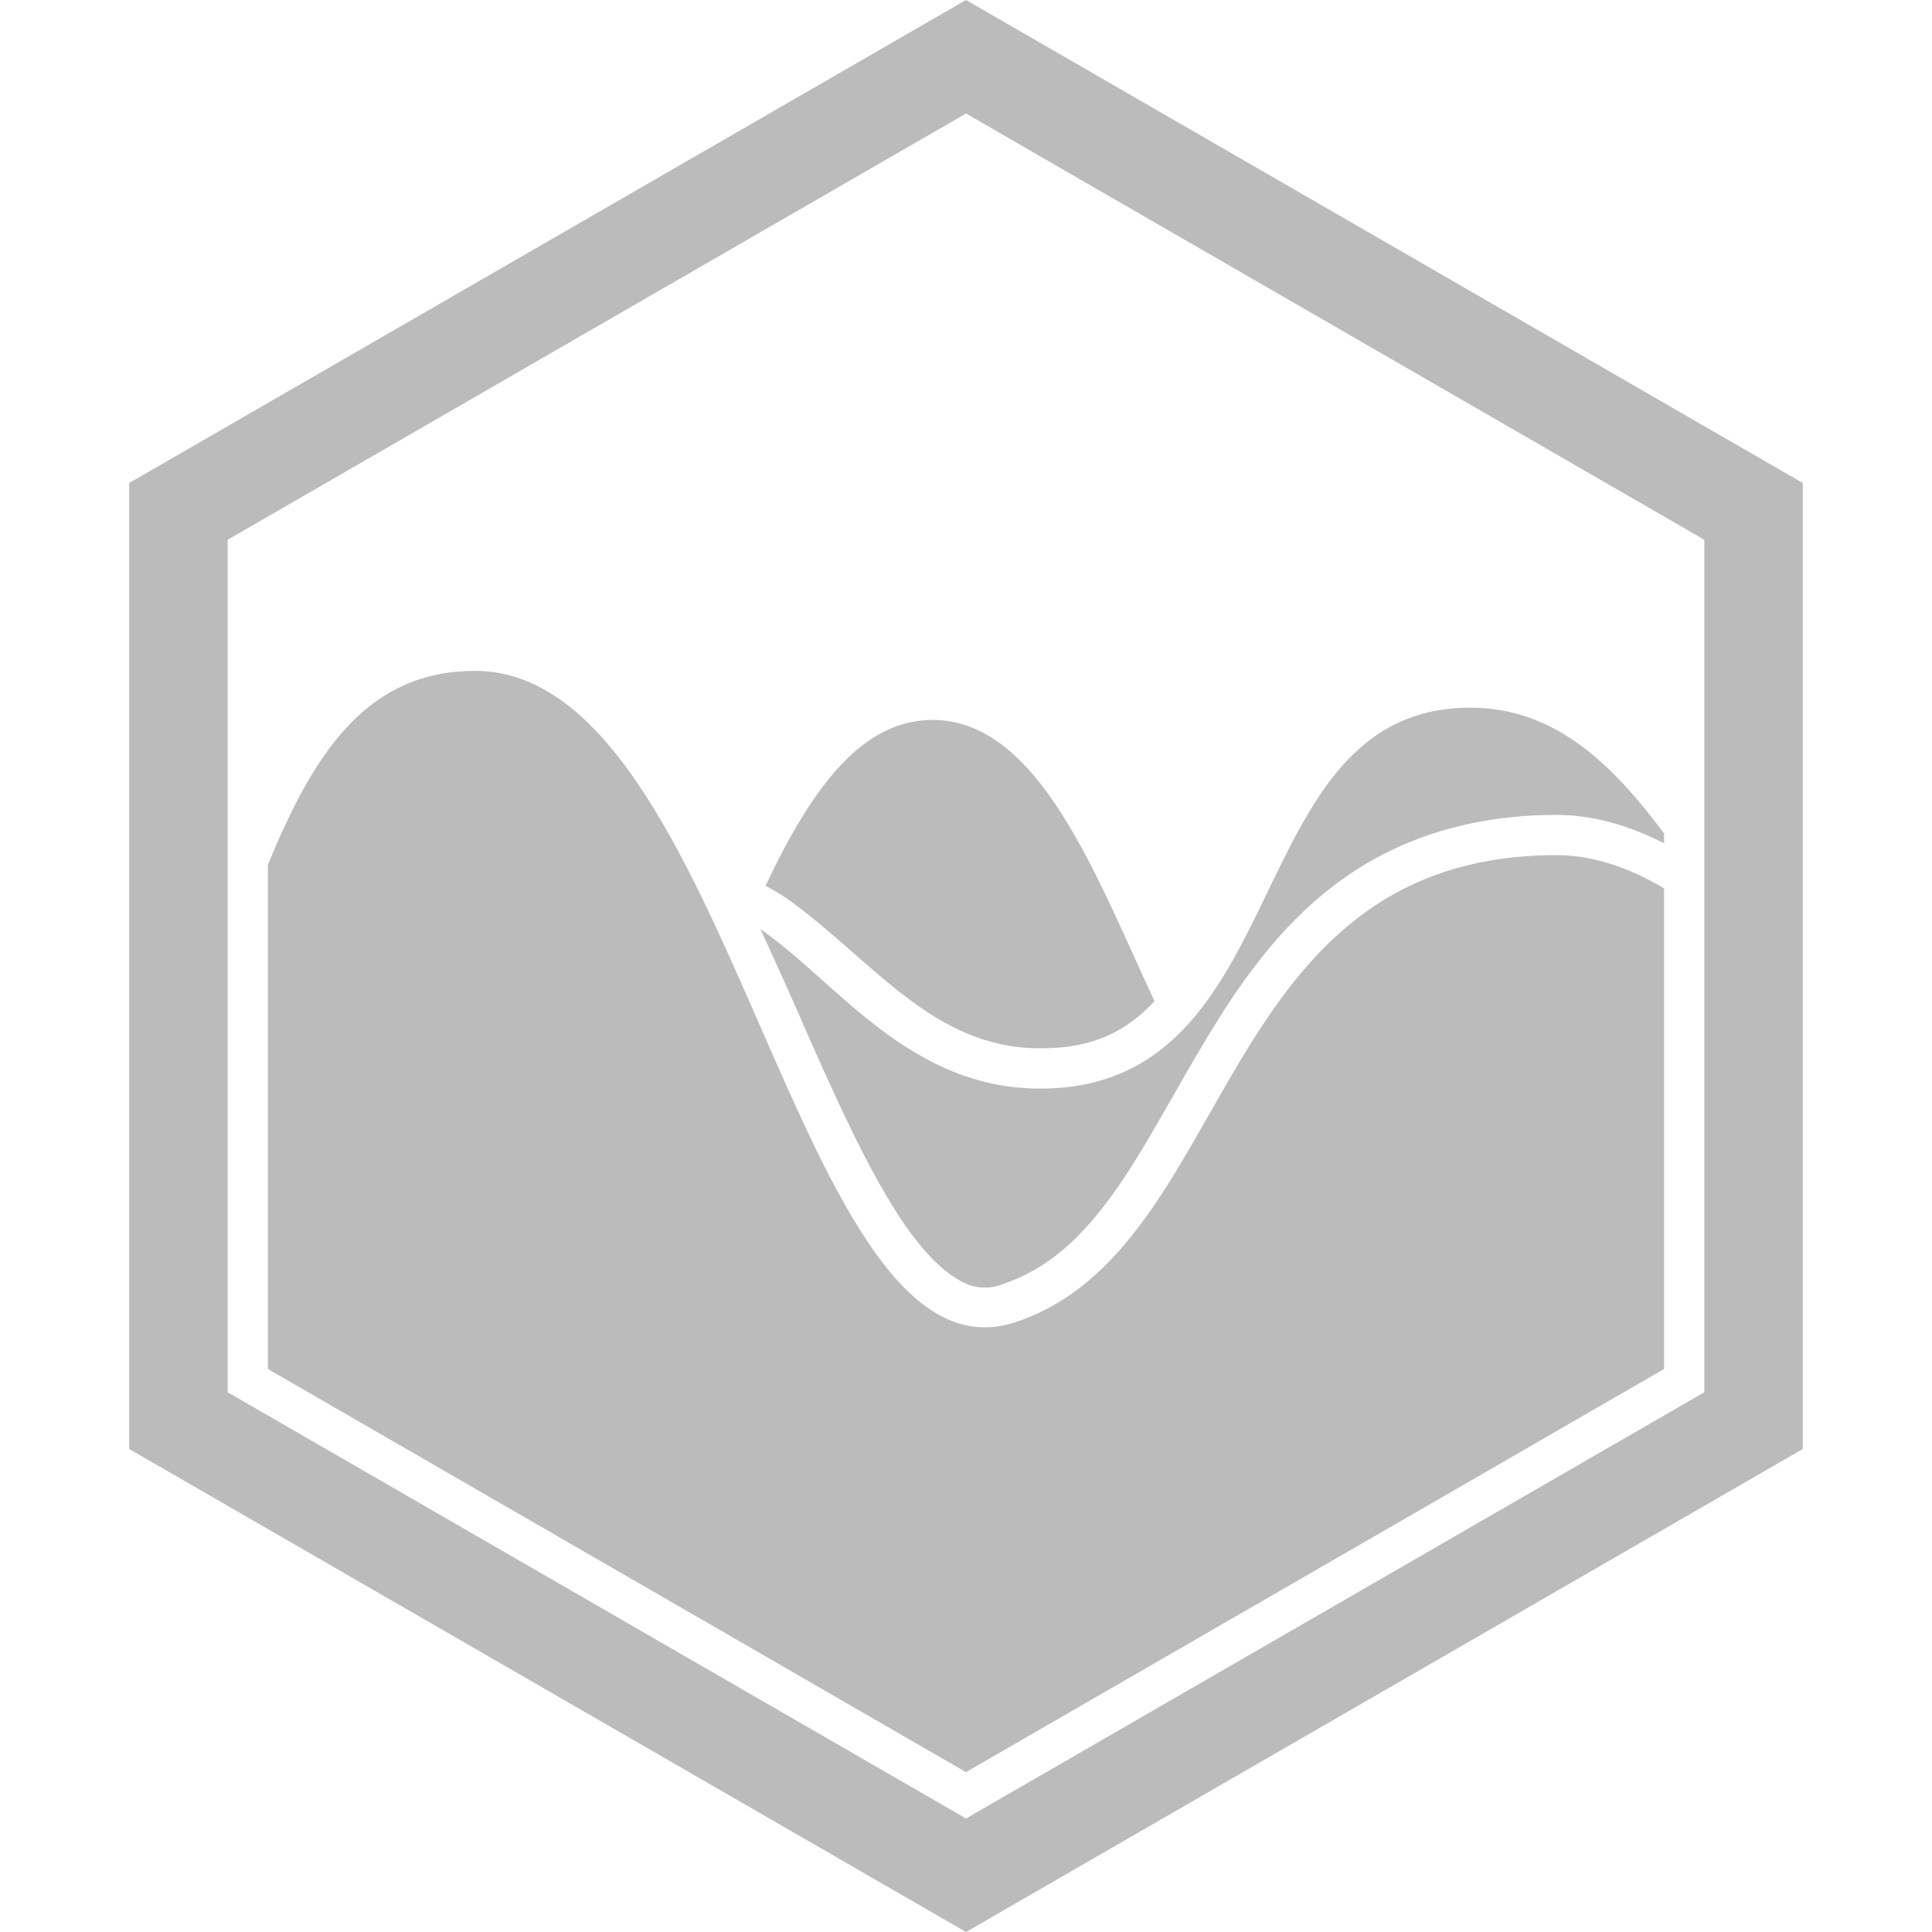
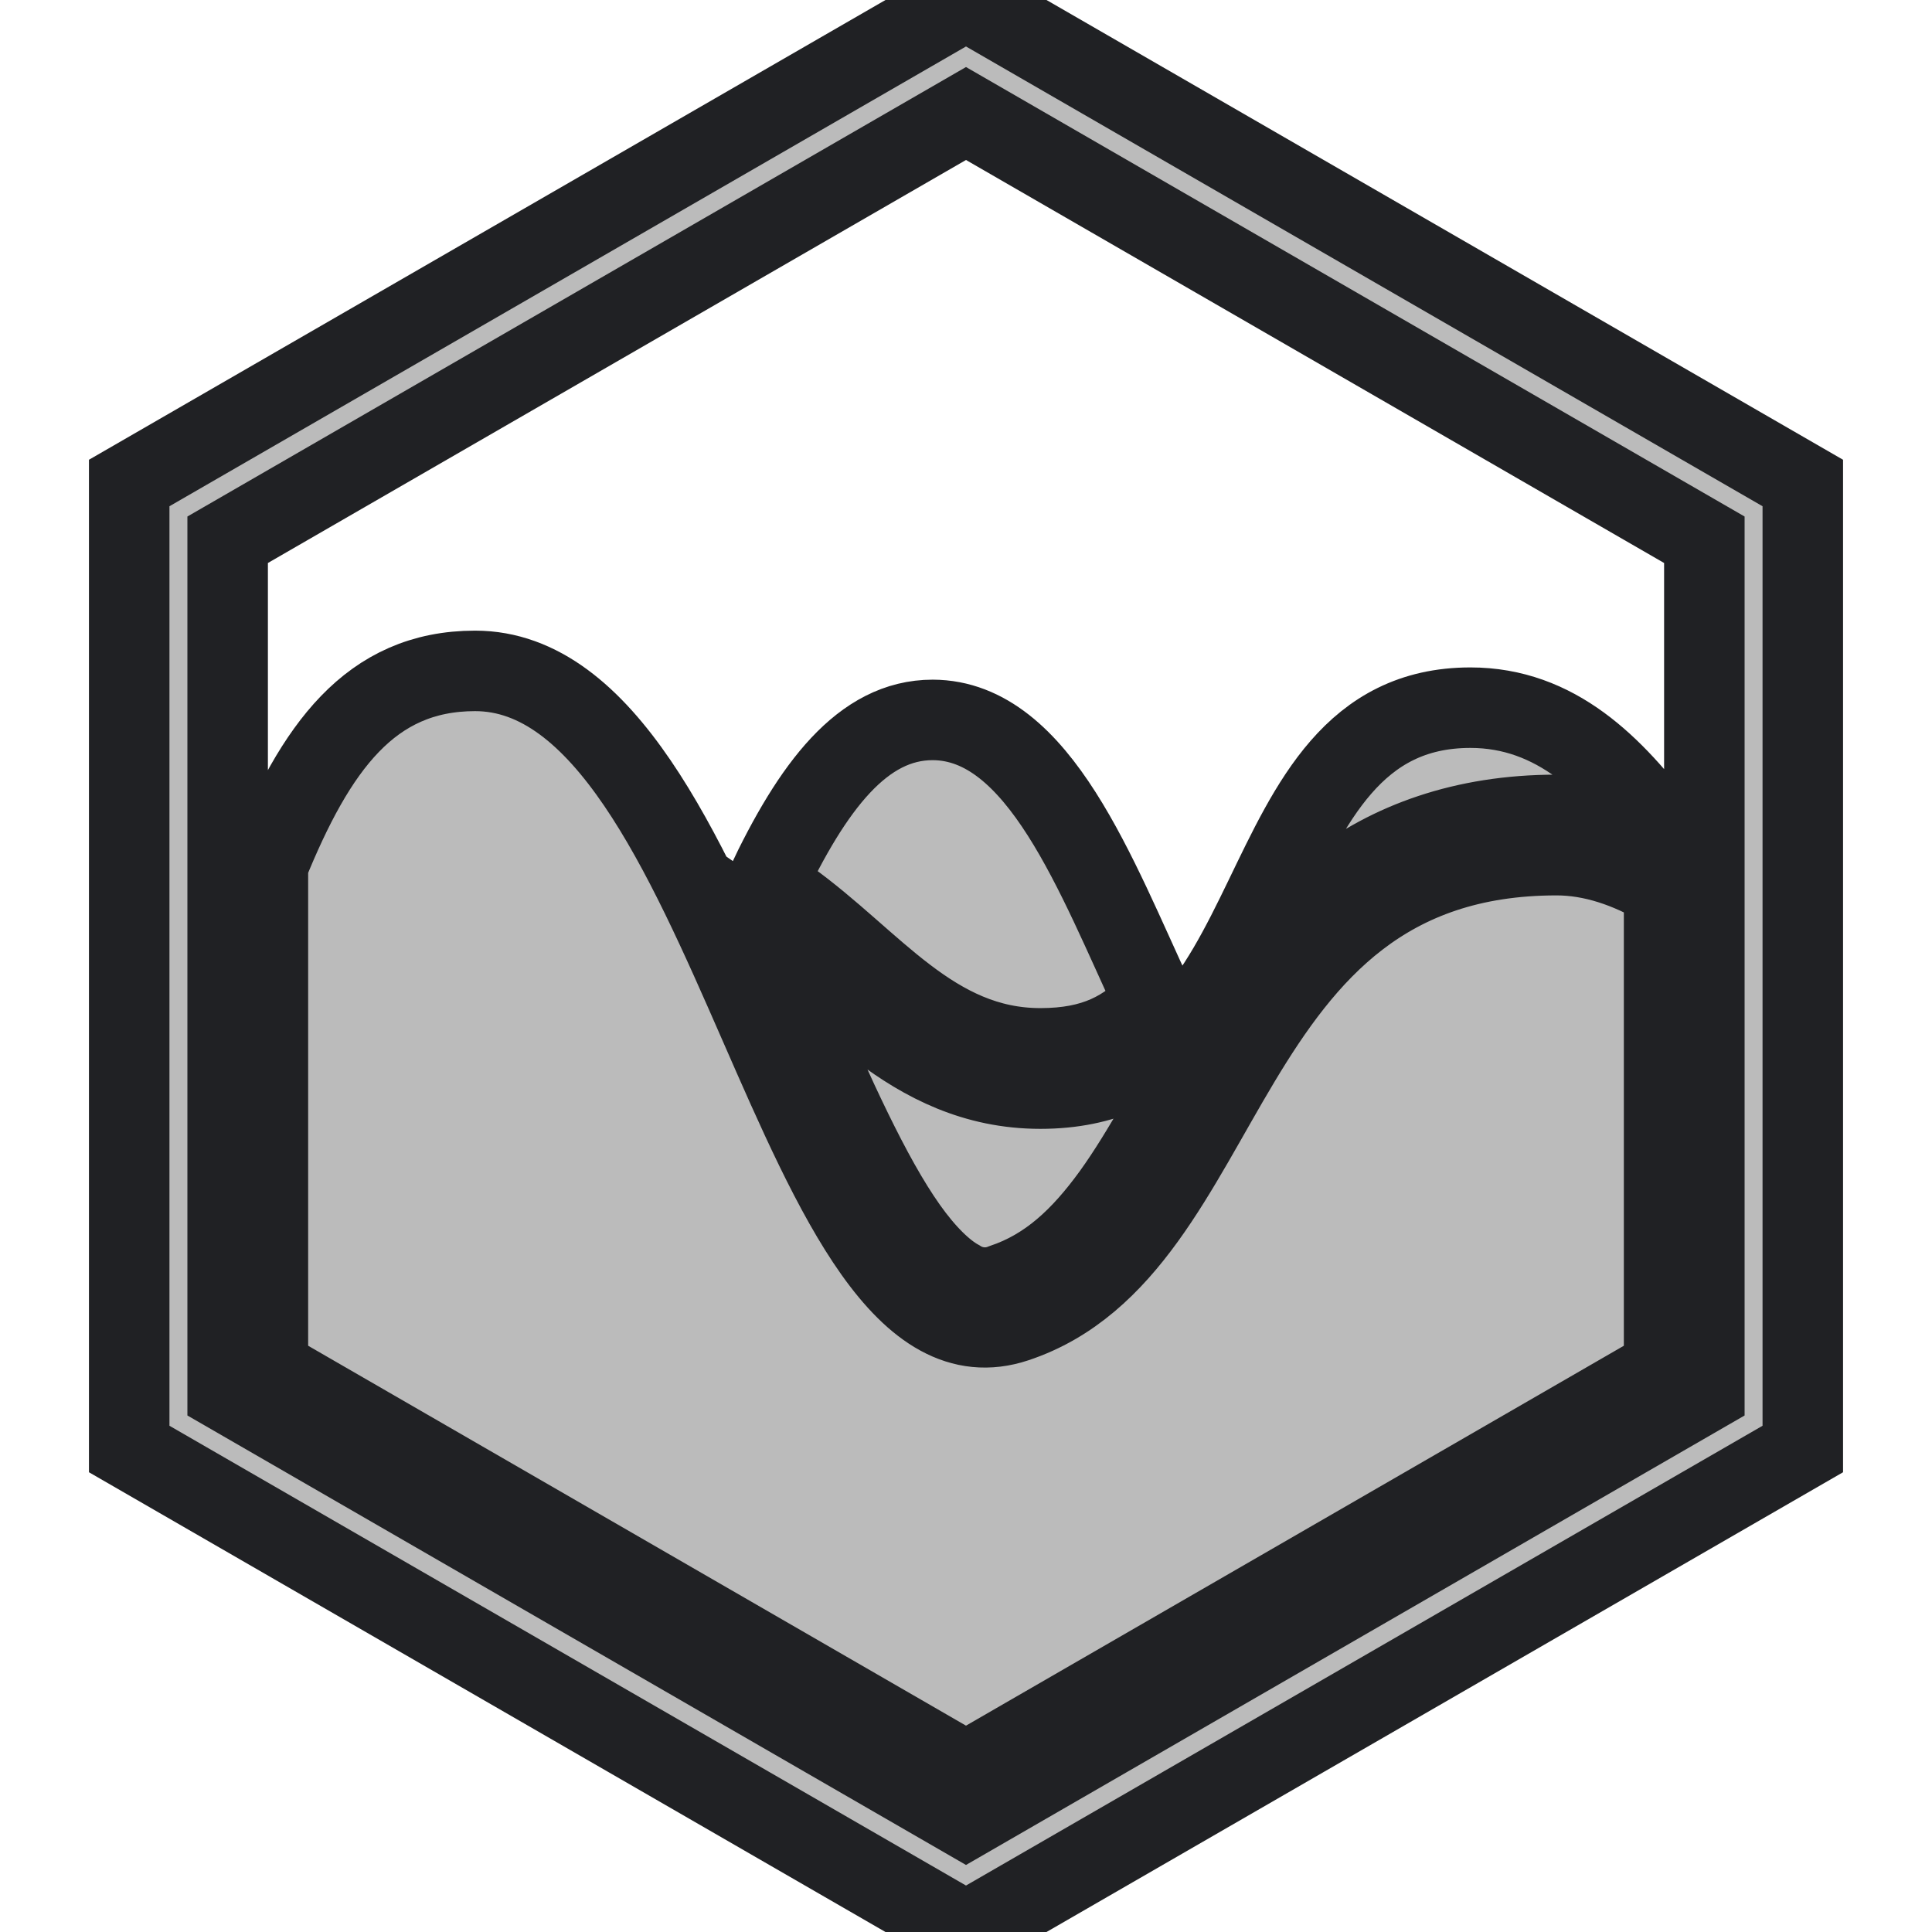
<svg xmlns="http://www.w3.org/2000/svg" role="img" viewBox="0 0 24 24">
-   <path fill="#bbb" d="M12 0L1.605 6v12L12 24l10.395-6V6zm0 1.41l9.172 5.295v10.59L12 22.59l-9.172-5.295V6.705zM5.902 8.334c-1.306 0-1.983.956-2.574 2.41v6.262L12 22.014l8.672-5.008v-5.971c-.447-.264-.894-.412-1.336-.412-4.275 0-3.97 4.885-6.717 5.8-2.748.917-3.511-8.089-6.717-8.089zm12.364.457c-2.9 0-2.137 4.732-5.342 4.732-1.63 0-2.52-1.317-3.477-1.981.148.326.3.655.442.98.467 1.068.922 2.09 1.379 2.734.228.322.455.541.644.644a.595.595 0 0 0 .549.05c.558-.187.968-.571 1.36-1.112.39-.541.74-1.228 1.154-1.916.413-.688.894-1.385 1.59-1.918.695-.534 1.607-.881 2.77-.881.465 0 .908.136 1.337.352v-.121c-.633-.849-1.348-1.563-2.406-1.563zm-6.68.152c-.868 0-1.491.82-2.076 2.06.094.055.192.106.277.167 1.06.761 1.798 1.853 3.137 1.853.678 0 1.067-.218 1.418-.585-.722-1.546-1.432-3.492-2.756-3.495Z" />
+   <path fill="#bbb" stroke="#202124" d="M12 0L1.605 6v12L12 24l10.395-6V6zm0 1.41l9.172 5.295v10.59L12 22.59l-9.172-5.295V6.705zM5.902 8.334c-1.306 0-1.983.956-2.574 2.41v6.262L12 22.014l8.672-5.008v-5.971c-.447-.264-.894-.412-1.336-.412-4.275 0-3.97 4.885-6.717 5.8-2.748.917-3.511-8.089-6.717-8.089zm12.364.457c-2.9 0-2.137 4.732-5.342 4.732-1.63 0-2.52-1.317-3.477-1.981.148.326.3.655.442.98.467 1.068.922 2.09 1.379 2.734.228.322.455.541.644.644a.595.595 0 0 0 .549.05c.558-.187.968-.571 1.36-1.112.39-.541.74-1.228 1.154-1.916.413-.688.894-1.385 1.59-1.918.695-.534 1.607-.881 2.77-.881.465 0 .908.136 1.337.352v-.121c-.633-.849-1.348-1.563-2.406-1.563zm-6.68.152c-.868 0-1.491.82-2.076 2.06.094.055.192.106.277.167 1.06.761 1.798 1.853 3.137 1.853.678 0 1.067-.218 1.418-.585-.722-1.546-1.432-3.492-2.756-3.495Z" />
</svg>
